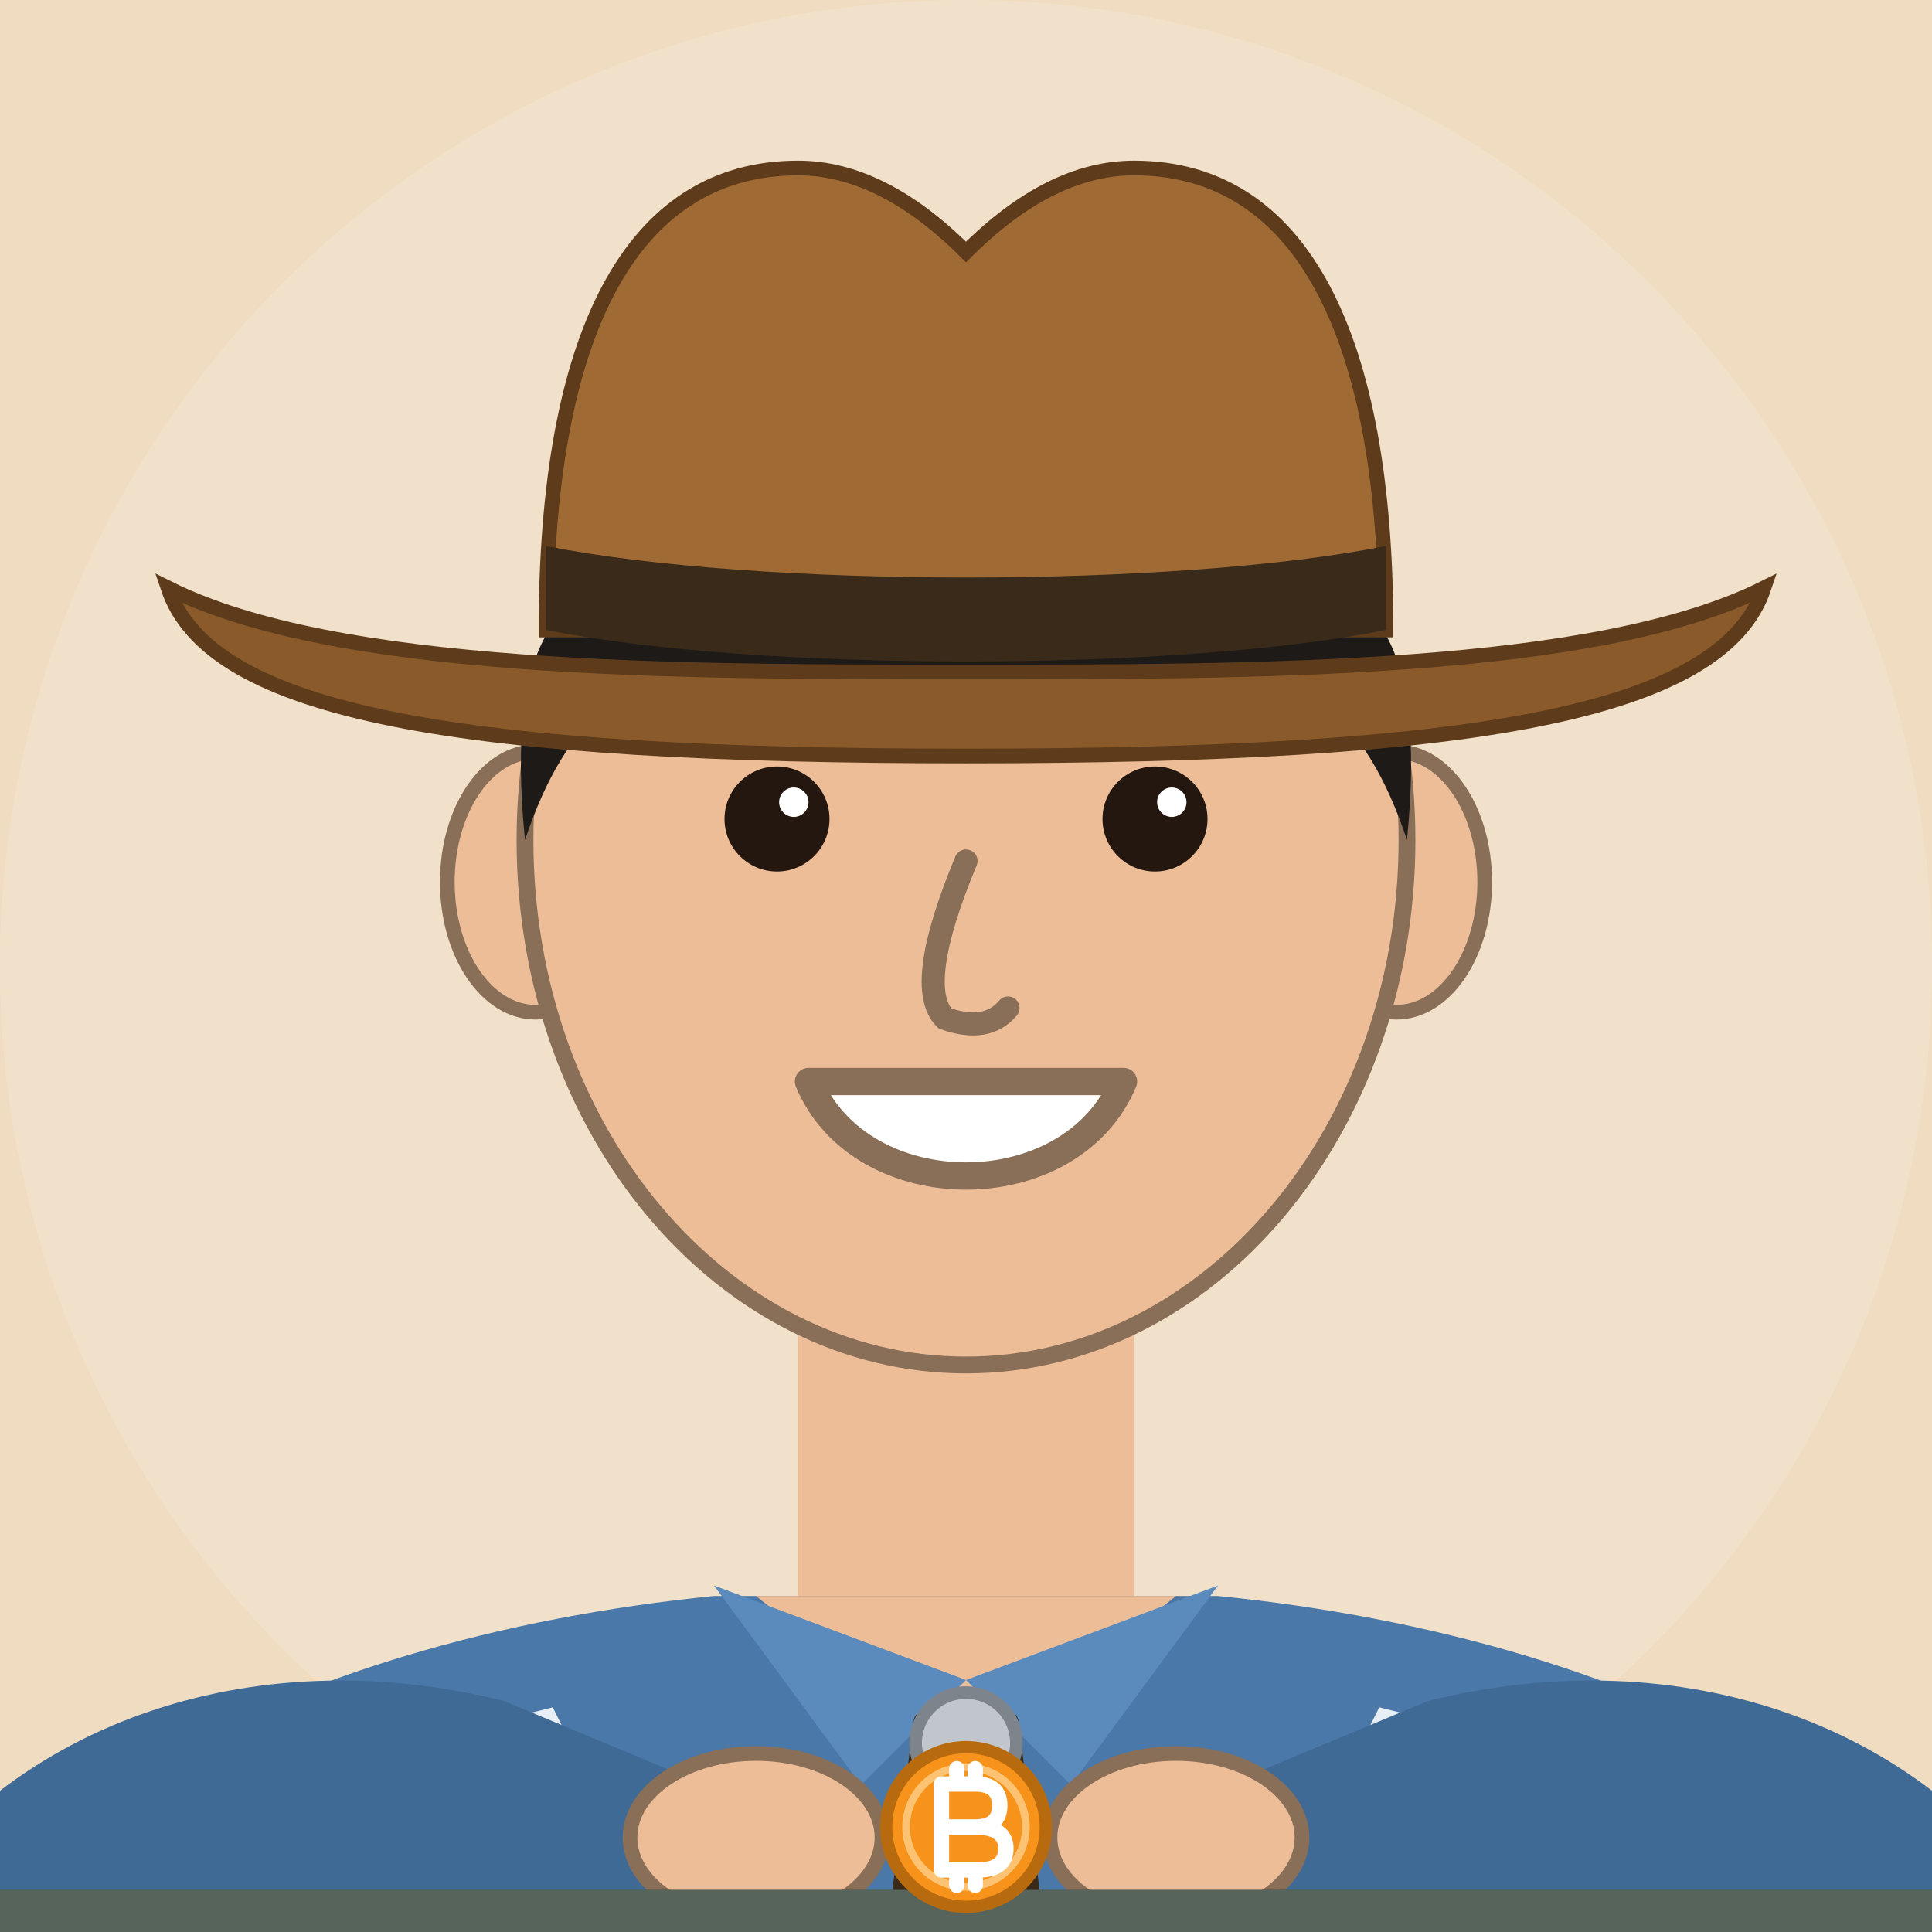
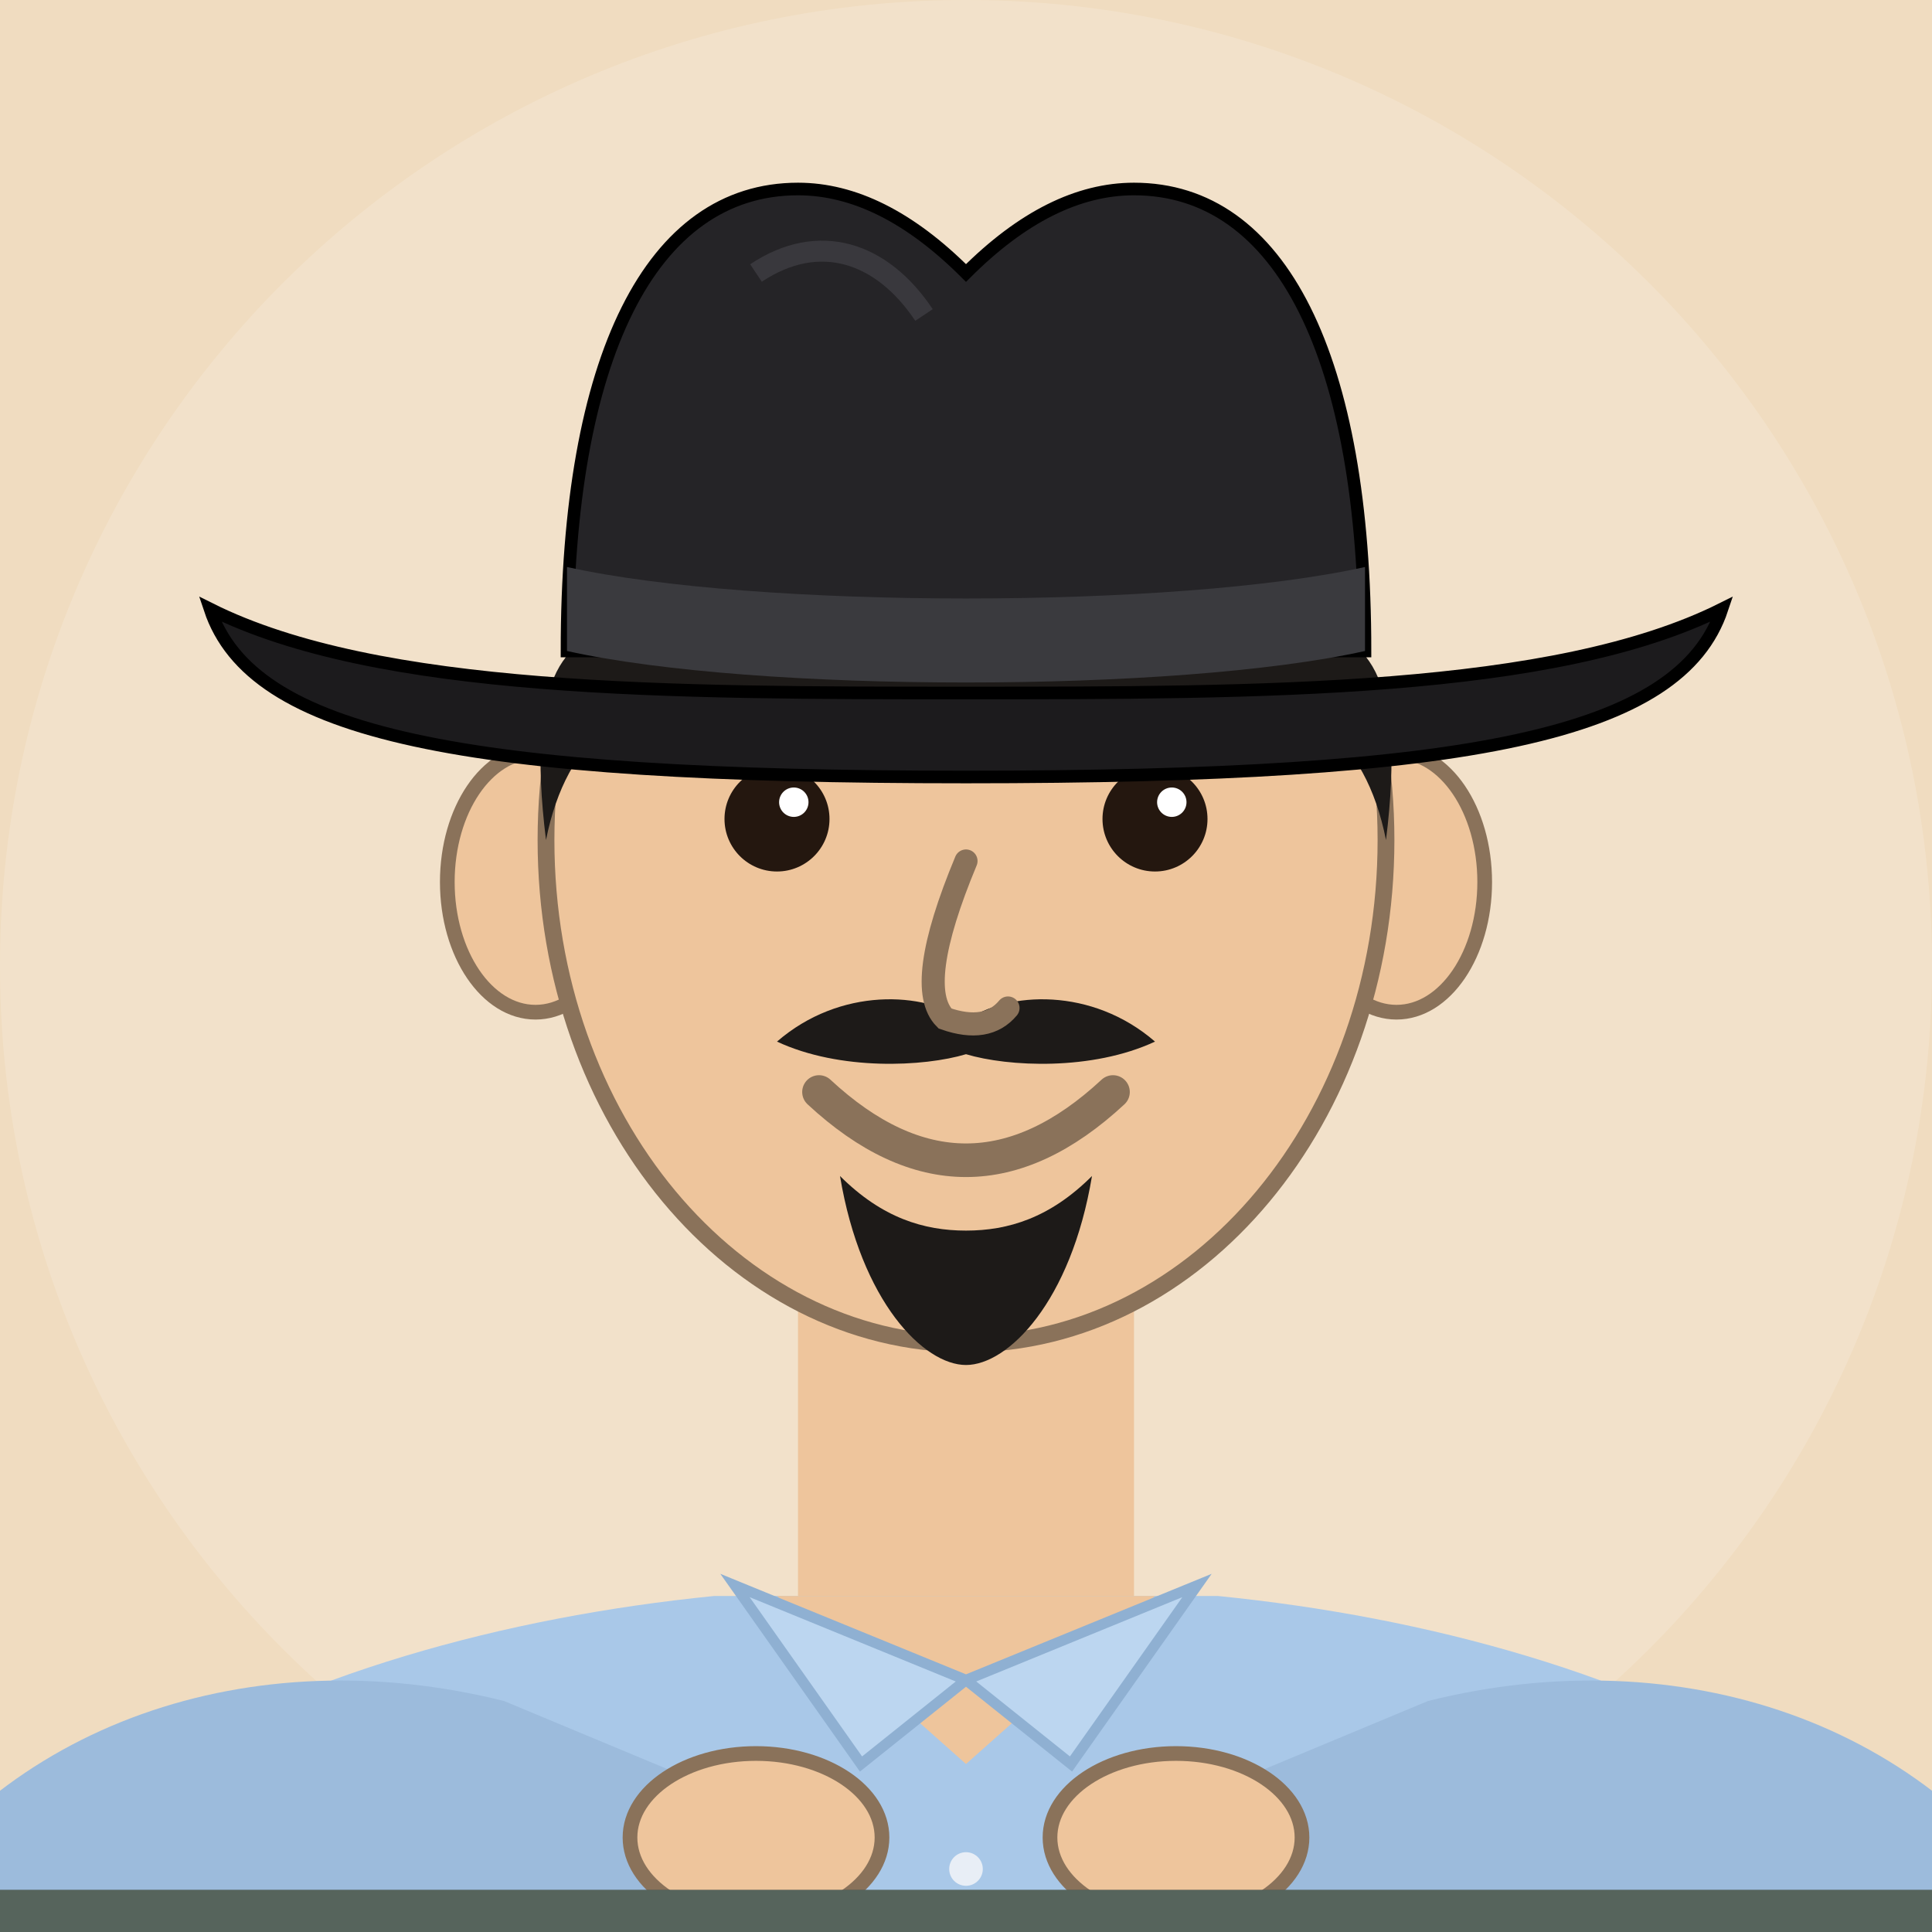
<svg xmlns="http://www.w3.org/2000/svg" viewBox="14 14 92 92" role="img" aria-label="Avatar">
  <rect width="120" height="120" rx="14" fill="#f0dcc0" />
  <circle cx="60" cy="60" r="46" fill="#ffffff" opacity=".16" />
-   <path d="M52,68 L52,92 Q60,97 68,92 L68,68Z" fill="#edbd98" />
-   <path d="M52,74 Q60,80 68,74 L68,70 L52,70Z" fill="#896e58" opacity=".18" />
-   <path d="M6,120 C8,101 28,92 48,90 L72,90 C92,92 112,101 114,120Z" fill="#4a78a8" />
-   <path d="M50,90 L60,98 L70,90Z" fill="#edbd98" />
-   <path d="M48,89.5 L55,99 L60,94Z M72,89.5 L65,99 L60,94Z" fill="#5b8bbd" />
-   <path d="M58,96 L56,112 M62,96 L64,112" stroke="#3a2a1a" stroke-width="1" stroke-linecap="round" />
-   <circle cx="60" cy="97" r="2.4" fill="#c0c6cc" stroke="#7d848b" stroke-width=".6" />
-   <path d="M24,100 L40,96 L44,104 M96,100 L80,96 L76,104" fill="none" stroke="#e8eef6" stroke-width="1.2" />
-   <ellipse cx="39.5" cy="56" rx="4.2" ry="6.2" fill="#edbd98" stroke="#896e58" stroke-width=".7" />
-   <ellipse cx="80.5" cy="56" rx="4.2" ry="6.2" fill="#edbd98" stroke="#896e58" stroke-width=".7" />
-   <ellipse cx="60" cy="54" rx="21" ry="25" fill="#edbd98" stroke="#896e58" stroke-width=".8" />
-   <path d="M60,55 Q57.5,61 59,62.5 Q61,63.2 62,62" fill="none" stroke="#896e58" stroke-width="1.1" stroke-linecap="round" />
-   <path d="M52.5,65.5 C55,71.5 65,71.5 67.5,65.5Z" fill="#ffffff" stroke="#896e58" stroke-width="1.3" stroke-linejoin="round" />
+   <path d="M52,68 L52,92 Q60,97 68,92 L68,68Z" fill="#eec59c" />
+   <path d="M52,74 Q60,80 68,74 L68,70 L52,70Z" fill="#8a725a" opacity=".18" />
+   <path d="M6,120 C8,101 28,92 48,90 L72,90 C92,92 112,101 114,120Z" fill="#a9c8e8" />
+   <path d="M51,90 L60,98 L69,90Z" fill="#eec59c" />
+   <path d="M49,89.5 L55,98 L60,94Z M71,89.5 L65,98 L60,94Z" fill="#bcd6f0" stroke="#8fb0d2" stroke-width=".5" />
+   <g fill="#e8eef6">
+     <circle cx="60" cy="103" r=".8" />
+     <circle cx="60" cy="109" r=".8" />
+   </g>
+   <ellipse cx="39.5" cy="56" rx="4.2" ry="6.2" fill="#eec59c" stroke="#8a725a" stroke-width=".7" />
+   <ellipse cx="80.5" cy="56" rx="4.2" ry="6.2" fill="#eec59c" stroke="#8a725a" stroke-width=".7" />
+   <ellipse cx="60" cy="54" rx="20" ry="24" fill="#eec59c" stroke="#8a725a" stroke-width=".8" />
+   <path d="M51,63.6 C54,61 58,61.2 60,62.6 C62,61.2 66,61 69,63.6 C66,65 62,64.8 60,64.2 C58,64.8 54,65 51,63.6Z" fill="#1d1a18" />
+   <path d="M54,70 C55,76 58,79 60,79 C62,79 65,76 66,70 C64,72 62,72.6 60,72.6 C58,72.6 56,72 54,70Z" fill="#1d1a18" />
+   <path d="M60,55 Q57.5,61 59,62.5 Q61,63.2 62,62" fill="none" stroke="#8a725a" stroke-width="1.1" stroke-linecap="round" />
+   <path d="M53,66 Q60,72.5 67,66" fill="none" stroke="#8a725a" stroke-width="1.6" stroke-linecap="round" />
  <circle cx="51" cy="53" r="2.5" fill="#24170f" />
  <circle cx="69" cy="53" r="2.5" fill="#24170f" />
  <circle cx="51.8" cy="52.2" r=".7" fill="#fff" />
  <circle cx="69.8" cy="52.2" r=".7" fill="#fff" />
  <path d="M46,46.5 Q50.5,44.5 55.5,46" fill="none" stroke="#1d1a18" stroke-width="2.2" stroke-linecap="round" />
  <path d="M64.5,46 Q69.5,44.5 74,46.5" fill="none" stroke="#1d1a18" stroke-width="2.2" stroke-linecap="round" />
-   <path d="M39,54 C38,44 41,42 44,42 L76,42 C79,42 82,44 81,54 C79,48 76,46 72,46 L48,46 C44,46 41,48 39,54Z" fill="#1d1a18" />
-   <path d="M22,42 C30,46 46,46 60,46 C74,46 90,46 98,42 C96,48 84,50 60,50 C36,50 24,48 22,42Z" fill="#8a5a2b" stroke="#5e3c1b" stroke-width=".7" />
-   <path d="M40,44 C40,30 44,22 52,22 Q56,22 60,26 Q64,22 68,22 C76,22 80,30 80,44Z" fill="#a06a35" stroke="#5e3c1b" stroke-width=".7" />
-   <path d="M40,40 C50,42 70,42 80,40 L80,44 C70,46 50,46 40,44Z" fill="#3a2a1a" />
-   <path d="M8,106 C14,96 26,92 38,95 L50,100 L47,106Z" fill="#406a96" />
-   <path d="M112,106 C106,96 94,92 82,95 L70,100 L73,106Z" fill="#406a96" />
-   <ellipse cx="50" cy="101.5" rx="6" ry="4" fill="#edbd98" stroke="#896e58" stroke-width=".7" />
-   <ellipse cx="70" cy="101.5" rx="6" ry="4" fill="#edbd98" stroke="#896e58" stroke-width=".7" />
+   <path d="M40,54 C39,46 41,44 44,44 L76,44 C79,44 81,46 80,54 C79,49 76,47 72,47 L48,47 C44,47 41,49 40,54Z" fill="#1d1a18" />
+   <path d="M24,43 C32,47 46,47 60,47 C74,47 88,47 96,43 C94,49 84,51 60,51 C36,51 26,49 24,43Z" fill="#1c1b1d" stroke="#000" stroke-width=".6" />
+   <path d="M41,45 C41,31 45,23 52,23 Q56,23 60,27 Q64,23 68,23 C75,23 79,31 79,45Z" fill="#252427" stroke="#000" stroke-width=".6" />
+   <path d="M41,41 C50,43 70,43 79,41 L79,45 C70,47 50,47 41,45Z" fill="#3a3a3e" />
+   <path d="M50,27 C53,25 56,26 58,29" fill="none" stroke="#3e3d42" stroke-width="1" opacity=".8" />
+   <path d="M8,106 C14,96 26,92 38,95 L50,100 L47,106Z" fill="#9cbbdc" />
+   <path d="M112,106 C106,96 94,92 82,95 L70,100 L73,106Z" fill="#9cbbdc" />
+   <ellipse cx="50" cy="101.5" rx="6" ry="4" fill="#eec59c" stroke="#8a725a" stroke-width=".7" />
+   <ellipse cx="70" cy="101.5" rx="6" ry="4" fill="#eec59c" stroke="#8a725a" stroke-width=".7" />
  <rect x="0" y="104" width="120" height="16" fill="#3e4a44" />
  <rect x="0" y="104" width="120" height="2.5" fill="#56645c" />
-   <g transform="translate(60,101) scale(0.731)">
-     <circle r="5.2" fill="#f7931a" stroke="#b86a0e" stroke-width=".8" />
-     <circle r="3.9" fill="none" stroke="#ffd08a" stroke-width=".5" opacity=".8" />
-     <path d="M-1.6,-2.8 L-1.6,2.8 M-1.6,-2.8 L0.6,-2.8 Q2.2,-2.8 2.2,-1.4 Q2.2,0 0.6,0 L-1.6,0 M0.6,0 Q2.6,0 2.6,1.4 Q2.6,2.8 0.8,2.8 L-1.6,2.8 M-0.6,-3.8 L-0.6,-2.8 M0.6,-3.8 L0.6,-2.8 M-0.6,2.8 L-0.6,3.8 M0.6,2.8 L0.6,3.8" fill="none" stroke="#ffffff" stroke-width="1" stroke-linecap="round" stroke-linejoin="round" />
-   </g>
</svg>
